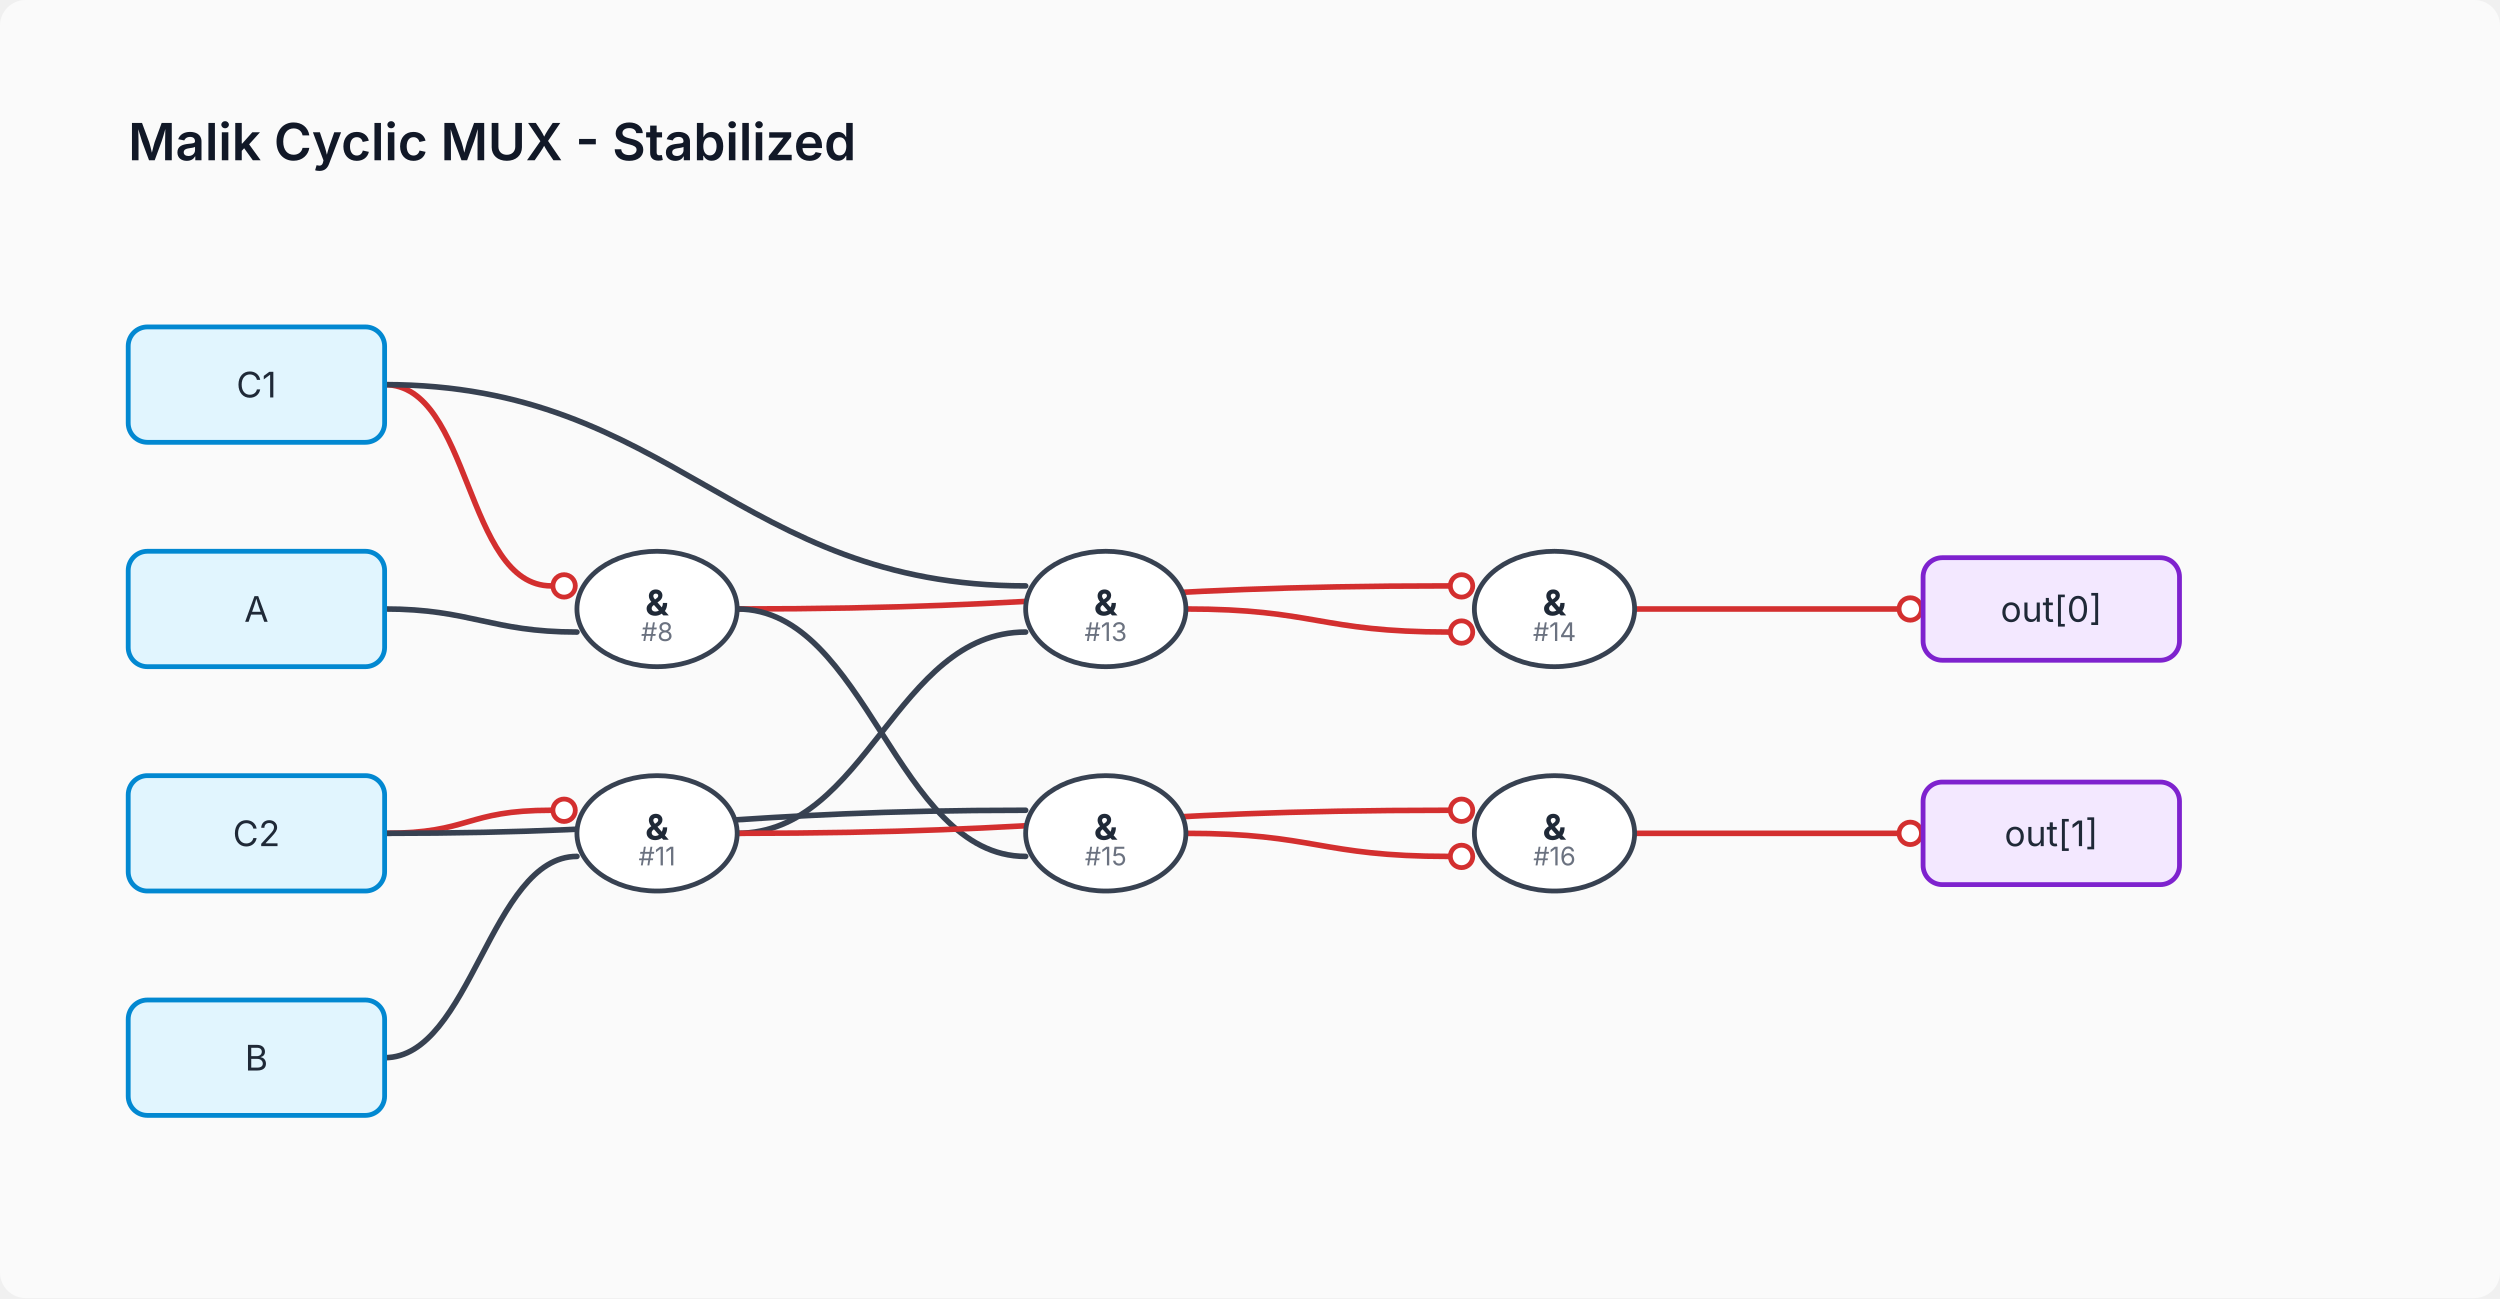
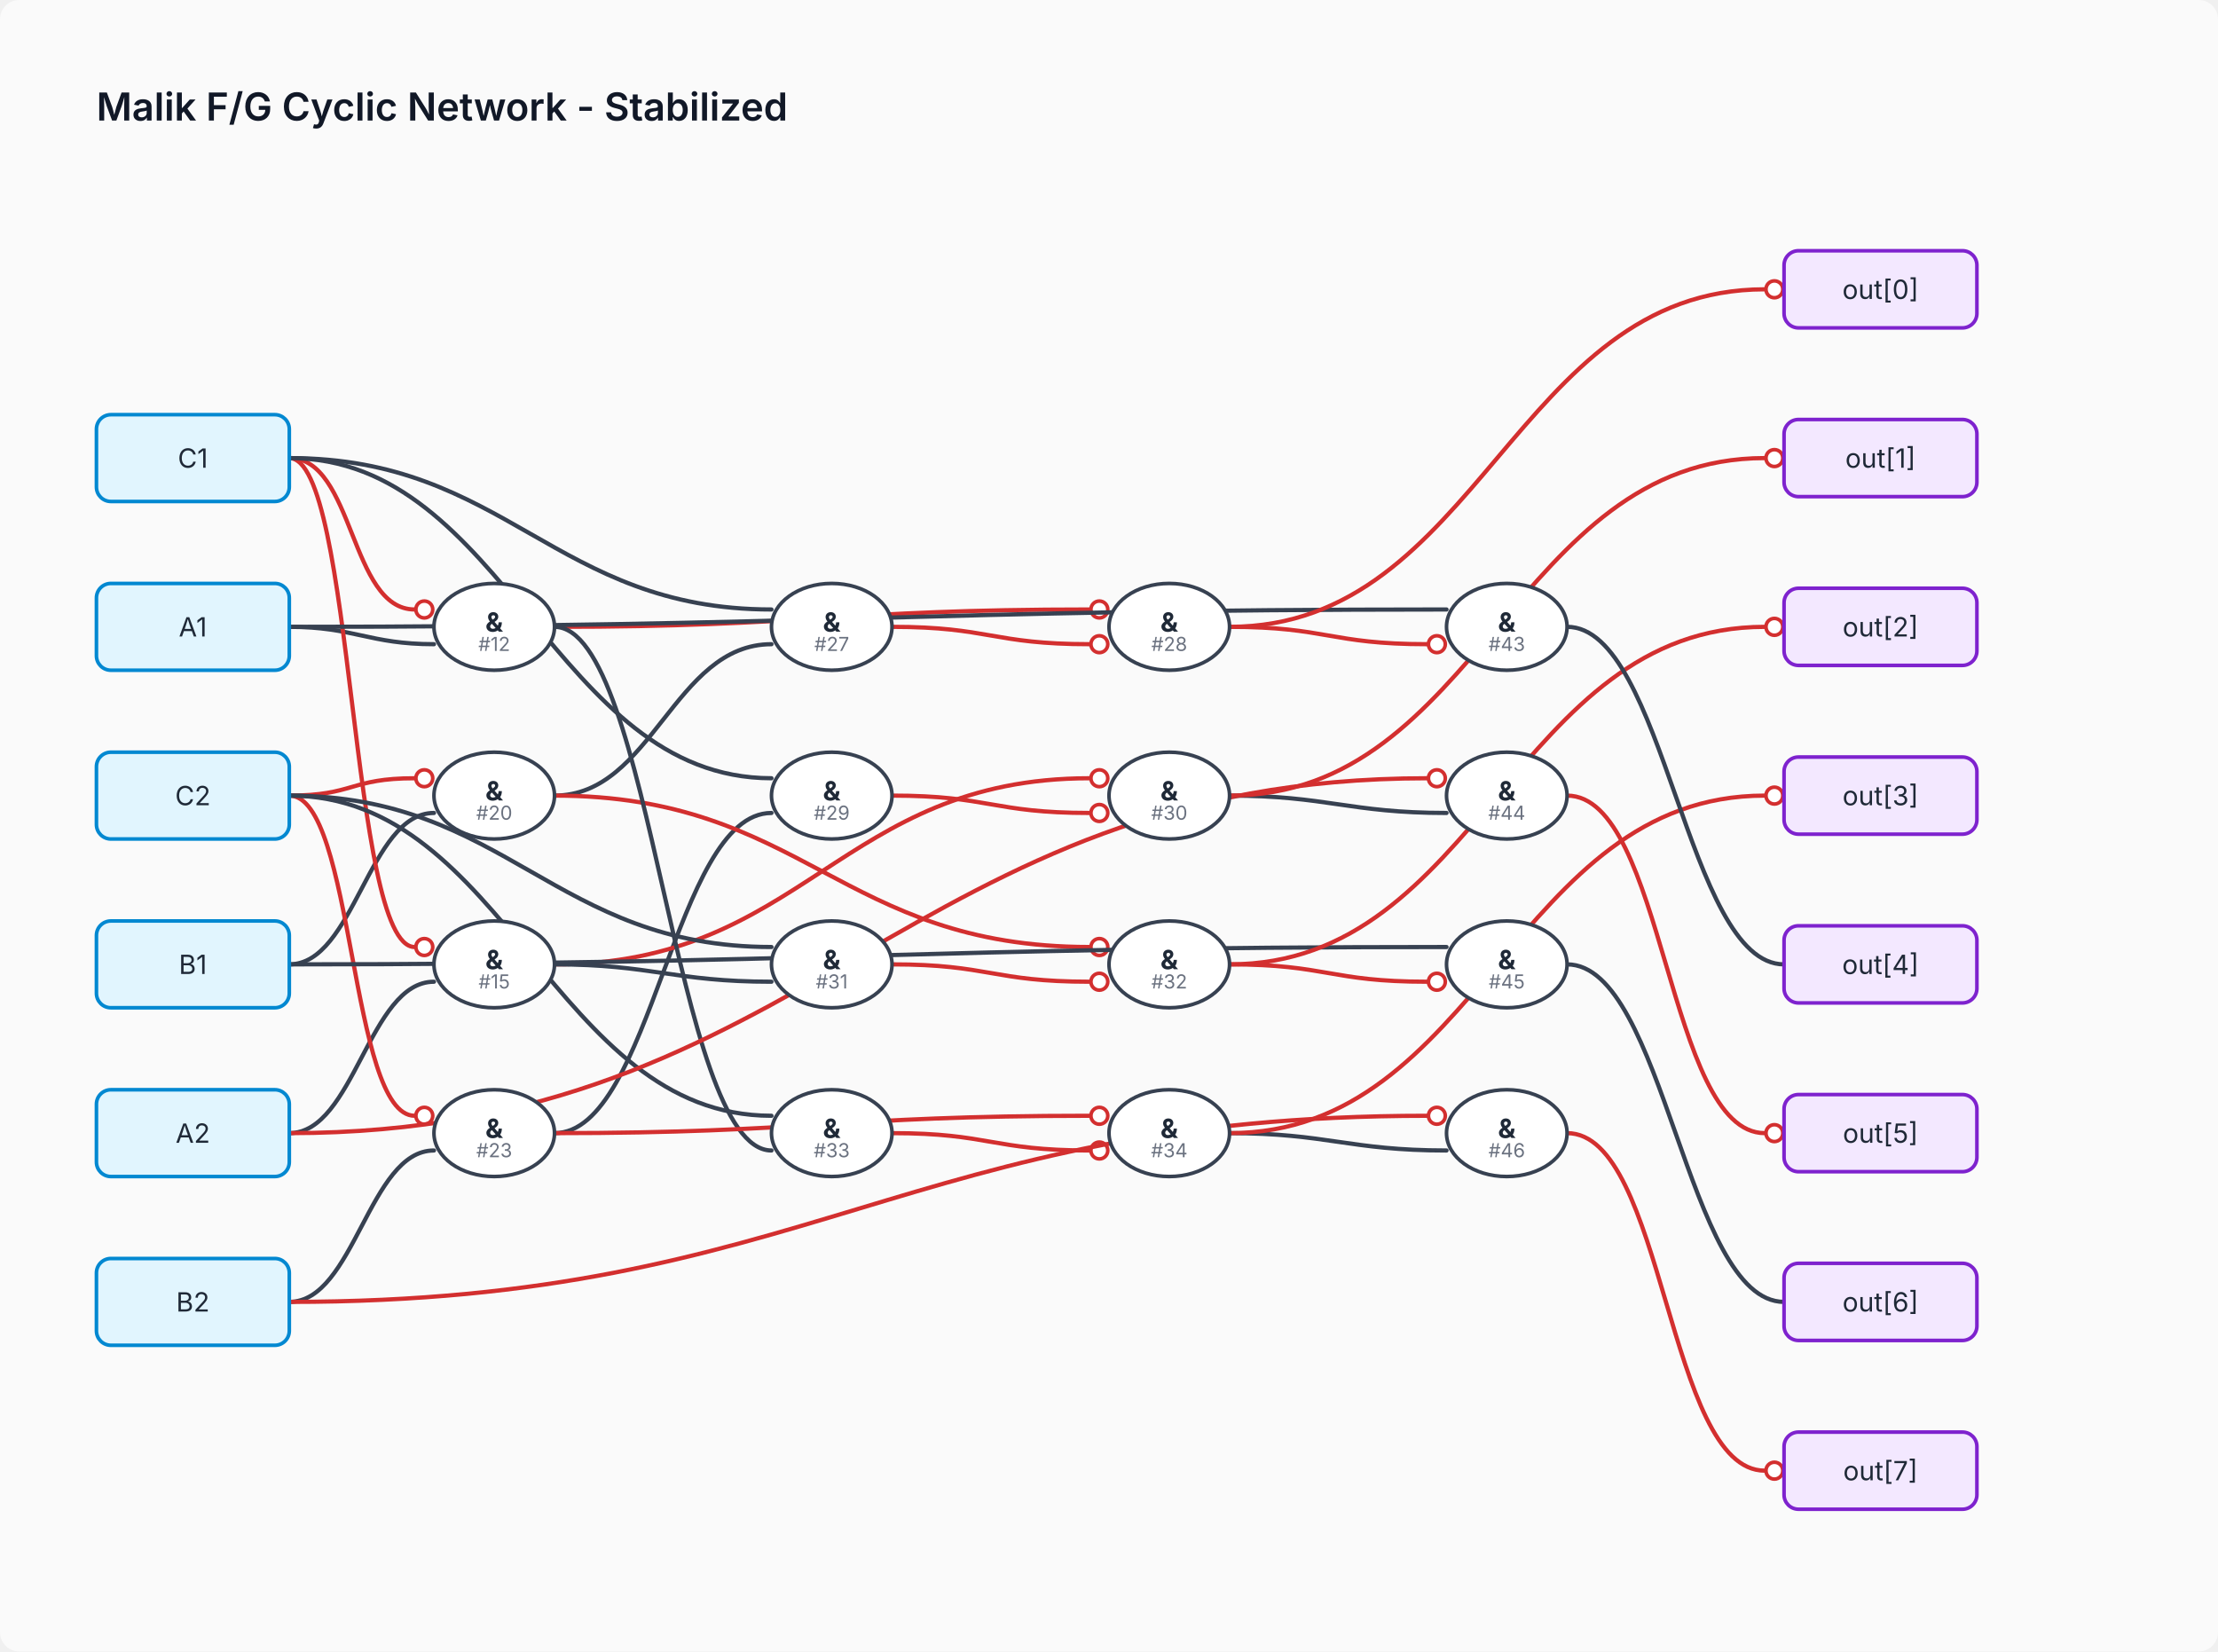
- <svg xmlns="http://www.w3.org/2000/svg" viewBox="0 0 780 405" width="780" height="405">
+ <svg xmlns="http://www.w3.org/2000/svg" viewBox="0 0 920 685" width="920" height="685">
  <defs>
    <style>
      .title { font-family: system-ui, -apple-system, sans-serif; font-size: 16px; font-weight: 600; fill: #111827; }
      .lbl { font-family: system-ui, -apple-system, sans-serif; font-size: 11px; fill: #1f2937; dominant-baseline: central; text-anchor: middle; }
      .sublbl { font-family: system-ui, -apple-system, sans-serif; font-size: 8px; fill: #6b7280; text-anchor: middle; }
      .gate-and { fill: #ffffff; stroke: #374151; stroke-width: 1.5; }
      .gate-in { fill: #e1f5fe; stroke: #0288d1; stroke-width: 1.5; rx: 6px; }
      .gate-const { fill: #eeeeee; stroke: #757575; stroke-width: 1.5; }
      .gate-out { fill: #f3e8ff; stroke: #7e22ce; stroke-width: 1.5; rx: 6px; }
      .wire { fill: none; stroke: #374151; stroke-width: 1.75; stroke-linecap: round; }
      .wire-inv { fill: none; stroke: #d32f2f; stroke-width: 1.75; stroke-linecap: round; }
      .bubble { fill: #ffffff; stroke: #d32f2f; stroke-width: 1.5; }
    </style>
  </defs>
  <rect width="100%" height="100%" fill="#fafafa" rx="8" />
-   <text x="40" y="50" class="title">Malik Cyclic MUX - Stabilized</text>
-   <path d="M 120 120 C 147 120, 145 182.8, 172 182.8" class="wire-inv" />
-   <circle cx="176" cy="182.8" r="3.5" class="bubble" />
-   <path d="M 120 190 C 147 190, 153 197.2, 180 197.2" class="wire" />
-   <path d="M 120 260 C 147 260, 145 252.8, 172 252.8" class="wire-inv" />
+   <text x="40" y="50" class="title">Malik F/G Cyclic Network - Stabilized</text>
+   <path d="M 120 190 C 147 190, 145 252.8, 172 252.8" class="wire-inv" />
  <circle cx="176" cy="252.8" r="3.5" class="bubble" />
-   <path d="M 120 330 C 147 330, 153 267.2, 180 267.2" class="wire" />
-   <path d="M 120 120 C 210 120, 230 182.8, 320 182.8" class="wire" />
-   <path d="M 230 260 C 270.5 260, 279.5 197.2, 320 197.2" class="wire" />
-   <path d="M 230 190 C 333.5 190, 348.5 182.8, 452 182.8" class="wire-inv" />
-   <circle cx="456" cy="182.8" r="3.5" class="bubble" />
-   <path d="M 370 190 C 410.5 190, 411.5 197.2, 452 197.2" class="wire-inv" />
-   <circle cx="456" cy="197.2" r="3.5" class="bubble" />
-   <path d="M 120 260 C 210 260, 230 252.8, 320 252.8" class="wire" />
-   <path d="M 230 190 C 270.5 190, 279.5 267.2, 320 267.2" class="wire" />
+   <path d="M 120 260 C 147 260, 153 267.2, 180 267.2" class="wire" />
+   <path d="M 120 330 C 147 330, 145 322.8, 172 322.8" class="wire-inv" />
+   <circle cx="176" cy="322.8" r="3.5" class="bubble" />
+   <path d="M 120 400 C 147 400, 153 337.2, 180 337.2" class="wire" />
+   <path d="M 120 190 C 210 190, 230 252.8, 320 252.8" class="wire" />
+   <path d="M 230 330 C 270.5 330, 279.5 267.2, 320 267.2" class="wire" />
  <path d="M 230 260 C 333.5 260, 348.5 252.8, 452 252.8" class="wire-inv" />
  <circle cx="456" cy="252.8" r="3.5" class="bubble" />
  <path d="M 370 260 C 410.5 260, 411.5 267.2, 452 267.2" class="wire-inv" />
  <circle cx="456" cy="267.2" r="3.5" class="bubble" />
-   <path d="M 510 190 C 550.5 190, 551.5 190, 592 190" class="wire-inv" />
-   <circle cx="596" cy="190" r="3.5" class="bubble" />
-   <path d="M 510 260 C 550.5 260, 551.5 260, 592 260" class="wire-inv" />
-   <circle cx="596" cy="260" r="3.5" class="bubble" />
-   <rect x="40" y="102" width="80" height="36" class="gate-in" />
-   <text x="80" y="120" class="lbl">C1</text>
+   <path d="M 120 190 C 147 190, 145 392.8, 172 392.8" class="wire-inv" />
+   <circle cx="176" cy="392.8" r="3.5" class="bubble" />
+   <path d="M 120 470 C 147 470, 153 407.2, 180 407.2" class="wire" />
+   <path d="M 120 330 C 147 330, 145 462.8, 172 462.8" class="wire-inv" />
+   <circle cx="176" cy="462.8" r="3.5" class="bubble" />
+   <path d="M 120 540 C 147 540, 153 477.2, 180 477.2" class="wire" />
+   <path d="M 120 190 C 210 190, 230 322.8, 320 322.8" class="wire" />
+   <path d="M 230 470 C 270.5 470, 279.5 337.2, 320 337.2" class="wire" />
+   <path d="M 230 400 C 333.5 400, 348.5 322.8, 452 322.8" class="wire-inv" />
+   <circle cx="456" cy="322.8" r="3.5" class="bubble" />
+   <path d="M 370 330 C 410.5 330, 411.5 337.2, 452 337.2" class="wire-inv" />
+   <circle cx="456" cy="337.2" r="3.5" class="bubble" />
+   <path d="M 120 330 C 210 330, 230 392.8, 320 392.8" class="wire" />
+   <path d="M 230 400 C 270.5 400, 279.5 407.2, 320 407.2" class="wire" />
+   <path d="M 230 330 C 333.5 330, 348.5 392.8, 452 392.8" class="wire-inv" />
+   <circle cx="456" cy="392.8" r="3.5" class="bubble" />
+   <path d="M 370 400 C 410.5 400, 411.5 407.2, 452 407.2" class="wire-inv" />
+   <circle cx="456" cy="407.2" r="3.5" class="bubble" />
+   <path d="M 120 330 C 210 330, 230 462.8, 320 462.8" class="wire" />
+   <path d="M 230 260 C 270.5 260, 279.5 477.2, 320 477.2" class="wire" />
+   <path d="M 230 470 C 333.5 470, 348.5 462.8, 452 462.8" class="wire-inv" />
+   <circle cx="456" cy="462.8" r="3.5" class="bubble" />
+   <path d="M 370 470 C 410.5 470, 411.5 477.2, 452 477.2" class="wire-inv" />
+   <circle cx="456" cy="477.2" r="3.5" class="bubble" />
+   <path d="M 120 260 C 336 260, 384 252.8, 600 252.8" class="wire" />
+   <path d="M 510 260 C 550.5 260, 551.5 267.2, 592 267.2" class="wire-inv" />
+   <circle cx="596" cy="267.2" r="3.5" class="bubble" />
+   <path d="M 120 470 C 336 470, 376 322.8, 592 322.8" class="wire-inv" />
+   <circle cx="596" cy="322.8" r="3.5" class="bubble" />
+   <path d="M 510 330 C 550.5 330, 559.5 337.2, 600 337.2" class="wire" />
+   <path d="M 120 400 C 336 400, 384 392.8, 600 392.8" class="wire" />
+   <path d="M 510 400 C 550.5 400, 551.5 407.2, 592 407.2" class="wire-inv" />
+   <circle cx="596" cy="407.2" r="3.5" class="bubble" />
+   <path d="M 120 540 C 336 540, 376 462.8, 592 462.8" class="wire-inv" />
+   <circle cx="596" cy="462.8" r="3.5" class="bubble" />
+   <path d="M 510 470 C 550.5 470, 559.5 477.2, 600 477.2" class="wire" />
+   <path d="M 510 260 C 613.5 260, 628.5 120, 732 120" class="wire-inv" />
+   <circle cx="736" cy="120" r="3.5" class="bubble" />
+   <path d="M 510 330 C 613.5 330, 628.5 190, 732 190" class="wire-inv" />
+   <circle cx="736" cy="190" r="3.5" class="bubble" />
+   <path d="M 510 400 C 613.5 400, 628.5 260, 732 260" class="wire-inv" />
+   <circle cx="736" cy="260" r="3.5" class="bubble" />
+   <path d="M 510 470 C 613.5 470, 628.5 330, 732 330" class="wire-inv" />
+   <circle cx="736" cy="330" r="3.5" class="bubble" />
+   <path d="M 650 260 C 690.5 260, 699.5 400, 740 400" class="wire" />
+   <path d="M 650 330 C 690.5 330, 691.5 470, 732 470" class="wire-inv" />
+   <circle cx="736" cy="470" r="3.5" class="bubble" />
+   <path d="M 650 400 C 690.5 400, 699.5 540, 740 540" class="wire" />
+   <path d="M 650 470 C 690.5 470, 691.5 610, 732 610" class="wire-inv" />
+   <circle cx="736" cy="610" r="3.5" class="bubble" />
  <rect x="40" y="172" width="80" height="36" class="gate-in" />
-   <text x="80" y="190" class="lbl">A</text>
-   <ellipse cx="205" cy="190" rx="25" ry="18" class="gate-and" />
-   <text x="205" y="188" class="lbl" font-weight="bold">&amp;</text>
-   <text x="205" y="200" class="sublbl">#8</text>
+   <text x="80" y="190" class="lbl">C1</text>
  <rect x="40" y="242" width="80" height="36" class="gate-in" />
-   <text x="80" y="260" class="lbl">C2</text>
-   <rect x="40" y="312" width="80" height="36" class="gate-in" />
-   <text x="80" y="330" class="lbl">B</text>
+   <text x="80" y="260" class="lbl">A1</text>
  <ellipse cx="205" cy="260" rx="25" ry="18" class="gate-and" />
  <text x="205" y="258" class="lbl" font-weight="bold">&amp;</text>
-   <text x="205" y="270" class="sublbl">#11</text>
-   <ellipse cx="345" cy="190" rx="25" ry="18" class="gate-and" />
-   <text x="345" y="188" class="lbl" font-weight="bold">&amp;</text>
-   <text x="345" y="200" class="sublbl">#13</text>
-   <ellipse cx="485" cy="190" rx="25" ry="18" class="gate-and" />
-   <text x="485" y="188" class="lbl" font-weight="bold">&amp;</text>
-   <text x="485" y="200" class="sublbl">#14</text>
+   <text x="205" y="270" class="sublbl">#12</text>
+   <rect x="40" y="312" width="80" height="36" class="gate-in" />
+   <text x="80" y="330" class="lbl">C2</text>
+   <rect x="40" y="382" width="80" height="36" class="gate-in" />
+   <text x="80" y="400" class="lbl">B1</text>
+   <ellipse cx="205" cy="330" rx="25" ry="18" class="gate-and" />
+   <text x="205" y="328" class="lbl" font-weight="bold">&amp;</text>
+   <text x="205" y="340" class="sublbl">#20</text>
  <ellipse cx="345" cy="260" rx="25" ry="18" class="gate-and" />
  <text x="345" y="258" class="lbl" font-weight="bold">&amp;</text>
-   <text x="345" y="270" class="sublbl">#15</text>
+   <text x="345" y="270" class="sublbl">#27</text>
  <ellipse cx="485" cy="260" rx="25" ry="18" class="gate-and" />
  <text x="485" y="258" class="lbl" font-weight="bold">&amp;</text>
-   <text x="485" y="270" class="sublbl">#16</text>
-   <rect x="600" y="174" width="80" height="32" class="gate-out" />
-   <text x="640" y="190" class="lbl">out[0]</text>
-   <rect x="600" y="244" width="80" height="32" class="gate-out" />
-   <text x="640" y="260" class="lbl">out[1]</text>
+   <text x="485" y="270" class="sublbl">#28</text>
+   <rect x="40" y="452" width="80" height="36" class="gate-in" />
+   <text x="80" y="470" class="lbl">A2</text>
+   <ellipse cx="205" cy="400" rx="25" ry="18" class="gate-and" />
+   <text x="205" y="398" class="lbl" font-weight="bold">&amp;</text>
+   <text x="205" y="410" class="sublbl">#15</text>
+   <rect x="40" y="522" width="80" height="36" class="gate-in" />
+   <text x="80" y="540" class="lbl">B2</text>
+   <ellipse cx="205" cy="470" rx="25" ry="18" class="gate-and" />
+   <text x="205" y="468" class="lbl" font-weight="bold">&amp;</text>
+   <text x="205" y="480" class="sublbl">#23</text>
+   <ellipse cx="345" cy="330" rx="25" ry="18" class="gate-and" />
+   <text x="345" y="328" class="lbl" font-weight="bold">&amp;</text>
+   <text x="345" y="340" class="sublbl">#29</text>
+   <ellipse cx="485" cy="330" rx="25" ry="18" class="gate-and" />
+   <text x="485" y="328" class="lbl" font-weight="bold">&amp;</text>
+   <text x="485" y="340" class="sublbl">#30</text>
+   <ellipse cx="345" cy="400" rx="25" ry="18" class="gate-and" />
+   <text x="345" y="398" class="lbl" font-weight="bold">&amp;</text>
+   <text x="345" y="410" class="sublbl">#31</text>
+   <ellipse cx="485" cy="400" rx="25" ry="18" class="gate-and" />
+   <text x="485" y="398" class="lbl" font-weight="bold">&amp;</text>
+   <text x="485" y="410" class="sublbl">#32</text>
+   <ellipse cx="345" cy="470" rx="25" ry="18" class="gate-and" />
+   <text x="345" y="468" class="lbl" font-weight="bold">&amp;</text>
+   <text x="345" y="480" class="sublbl">#33</text>
+   <ellipse cx="485" cy="470" rx="25" ry="18" class="gate-and" />
+   <text x="485" y="468" class="lbl" font-weight="bold">&amp;</text>
+   <text x="485" y="480" class="sublbl">#34</text>
+   <ellipse cx="625" cy="260" rx="25" ry="18" class="gate-and" />
+   <text x="625" y="258" class="lbl" font-weight="bold">&amp;</text>
+   <text x="625" y="270" class="sublbl">#43</text>
+   <ellipse cx="625" cy="330" rx="25" ry="18" class="gate-and" />
+   <text x="625" y="328" class="lbl" font-weight="bold">&amp;</text>
+   <text x="625" y="340" class="sublbl">#44</text>
+   <ellipse cx="625" cy="400" rx="25" ry="18" class="gate-and" />
+   <text x="625" y="398" class="lbl" font-weight="bold">&amp;</text>
+   <text x="625" y="410" class="sublbl">#45</text>
+   <ellipse cx="625" cy="470" rx="25" ry="18" class="gate-and" />
+   <text x="625" y="468" class="lbl" font-weight="bold">&amp;</text>
+   <text x="625" y="480" class="sublbl">#46</text>
+   <rect x="740" y="104" width="80" height="32" class="gate-out" />
+   <text x="780" y="120" class="lbl">out[0]</text>
+   <rect x="740" y="174" width="80" height="32" class="gate-out" />
+   <text x="780" y="190" class="lbl">out[1]</text>
+   <rect x="740" y="244" width="80" height="32" class="gate-out" />
+   <text x="780" y="260" class="lbl">out[2]</text>
+   <rect x="740" y="314" width="80" height="32" class="gate-out" />
+   <text x="780" y="330" class="lbl">out[3]</text>
+   <rect x="740" y="384" width="80" height="32" class="gate-out" />
+   <text x="780" y="400" class="lbl">out[4]</text>
+   <rect x="740" y="454" width="80" height="32" class="gate-out" />
+   <text x="780" y="470" class="lbl">out[5]</text>
+   <rect x="740" y="524" width="80" height="32" class="gate-out" />
+   <text x="780" y="540" class="lbl">out[6]</text>
+   <rect x="740" y="594" width="80" height="32" class="gate-out" />
+   <text x="780" y="610" class="lbl">out[7]</text>
</svg>
